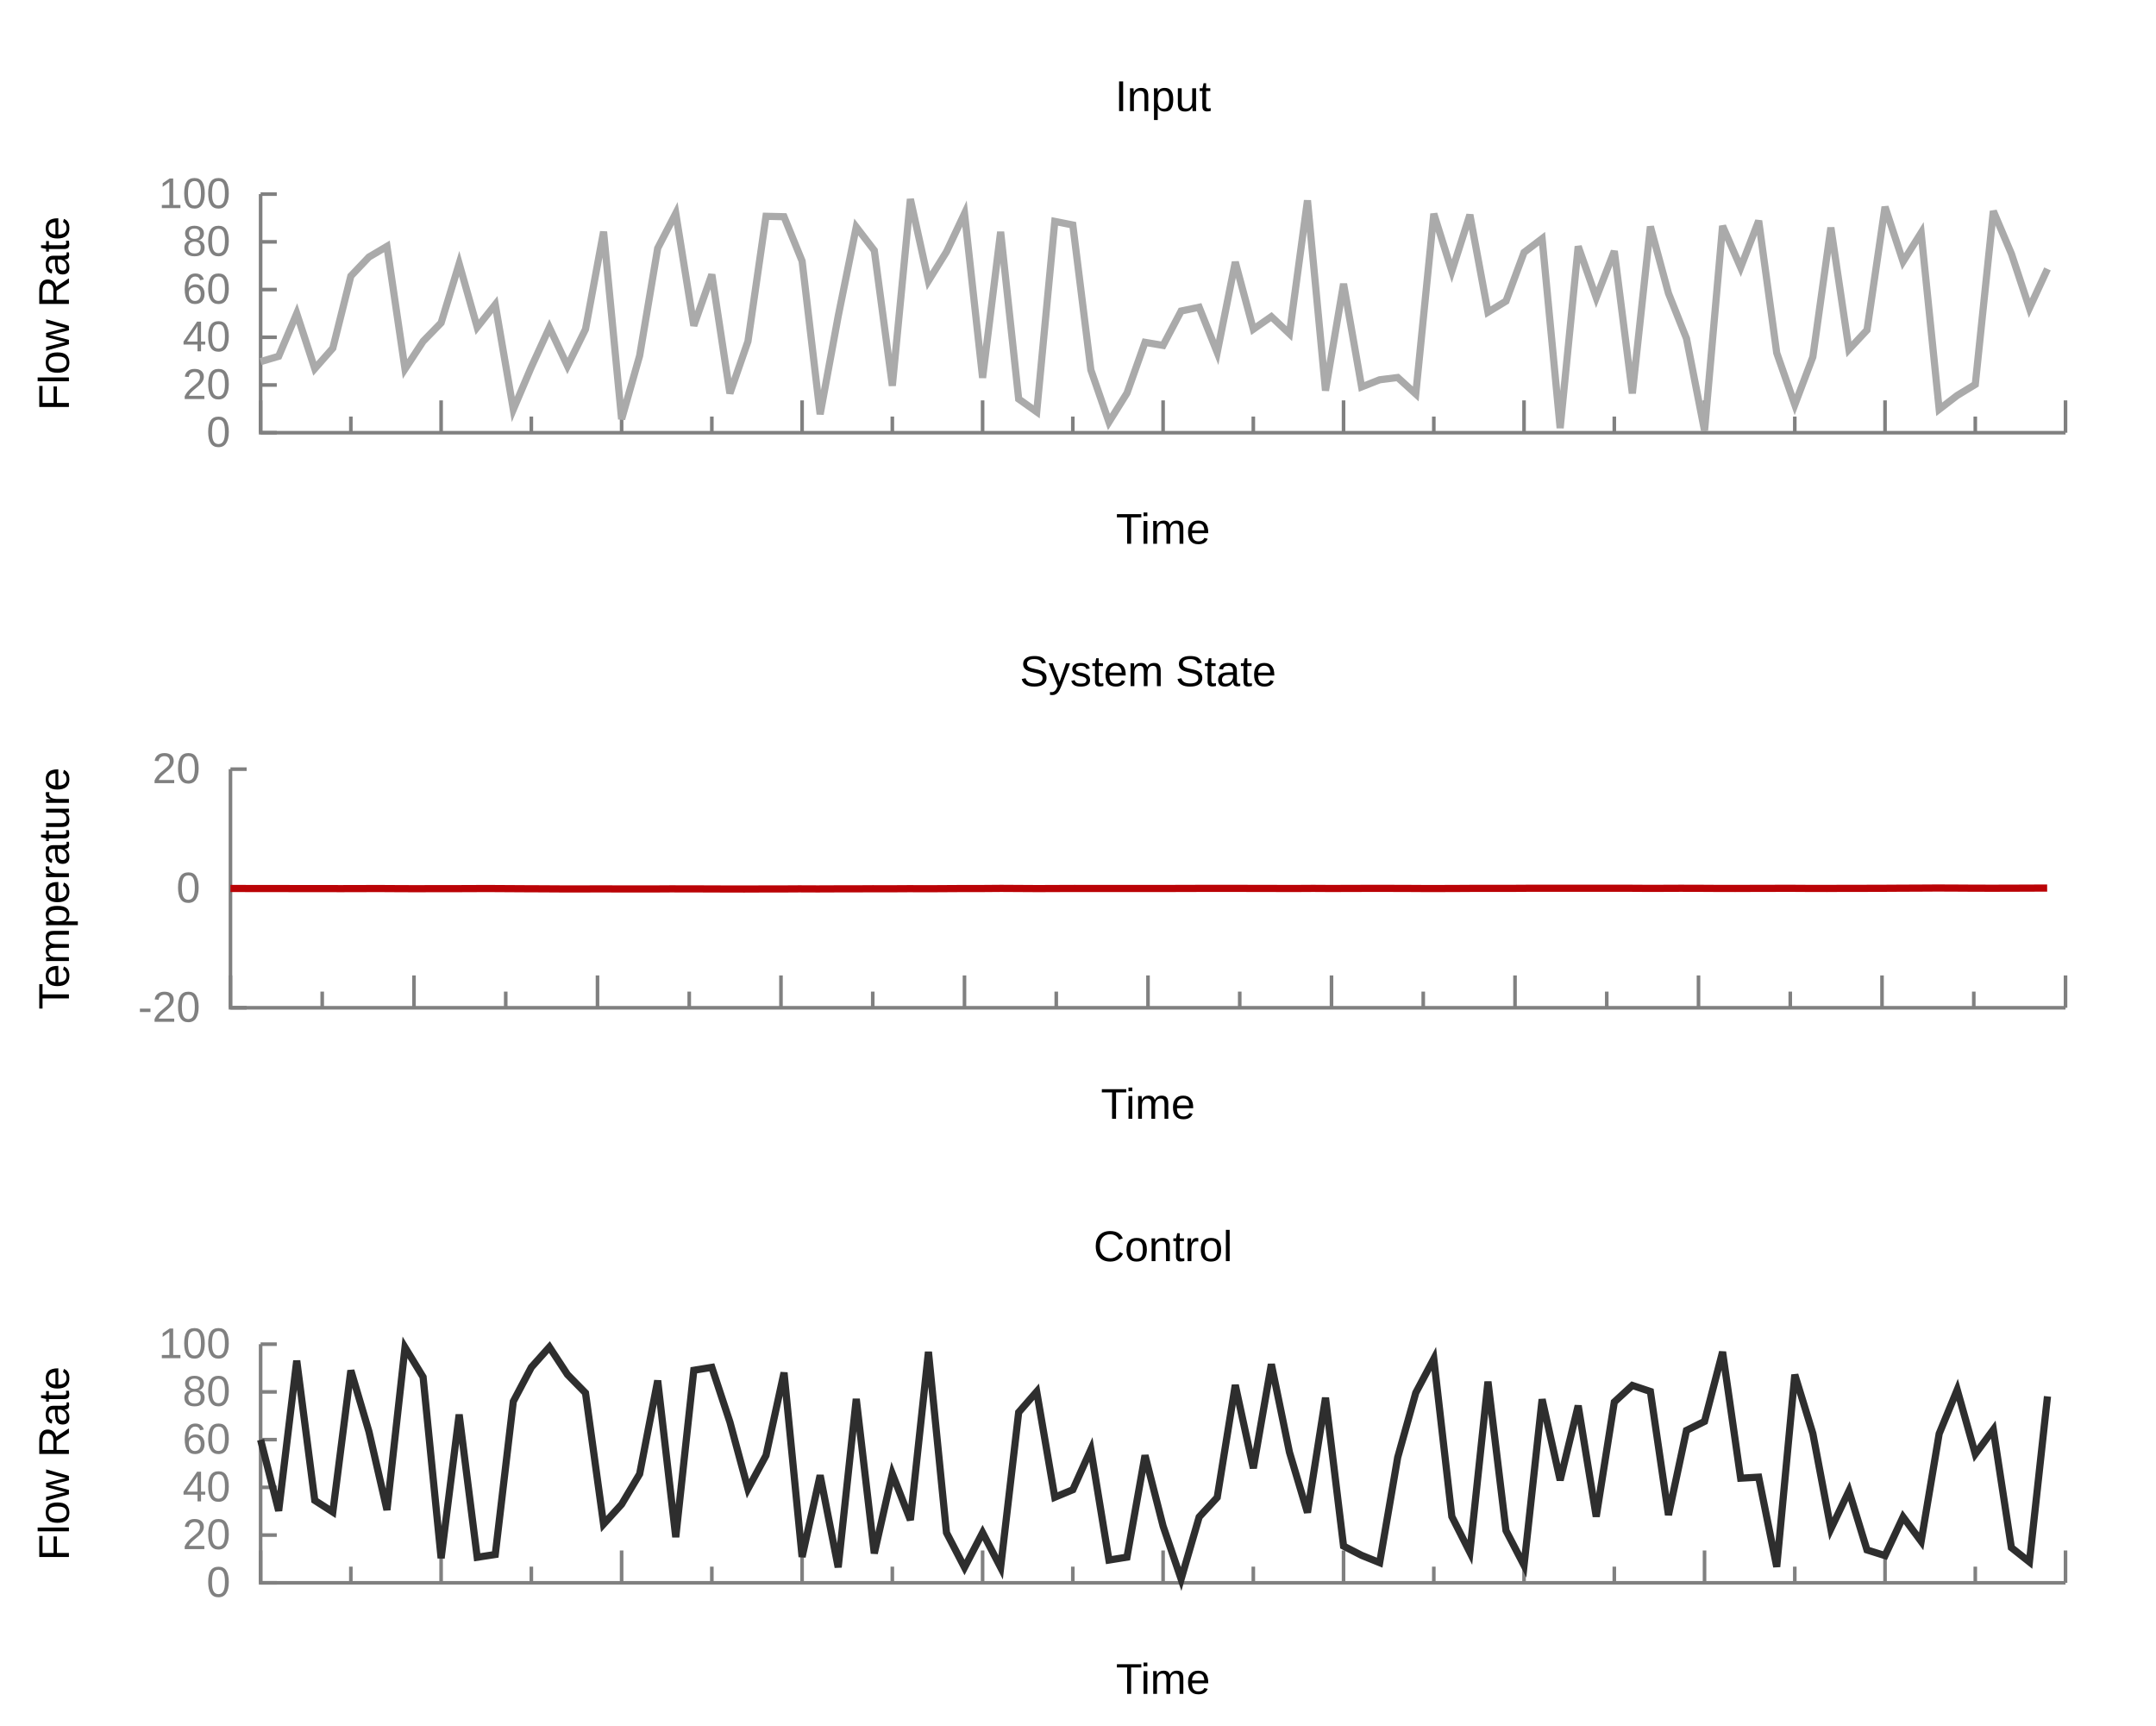
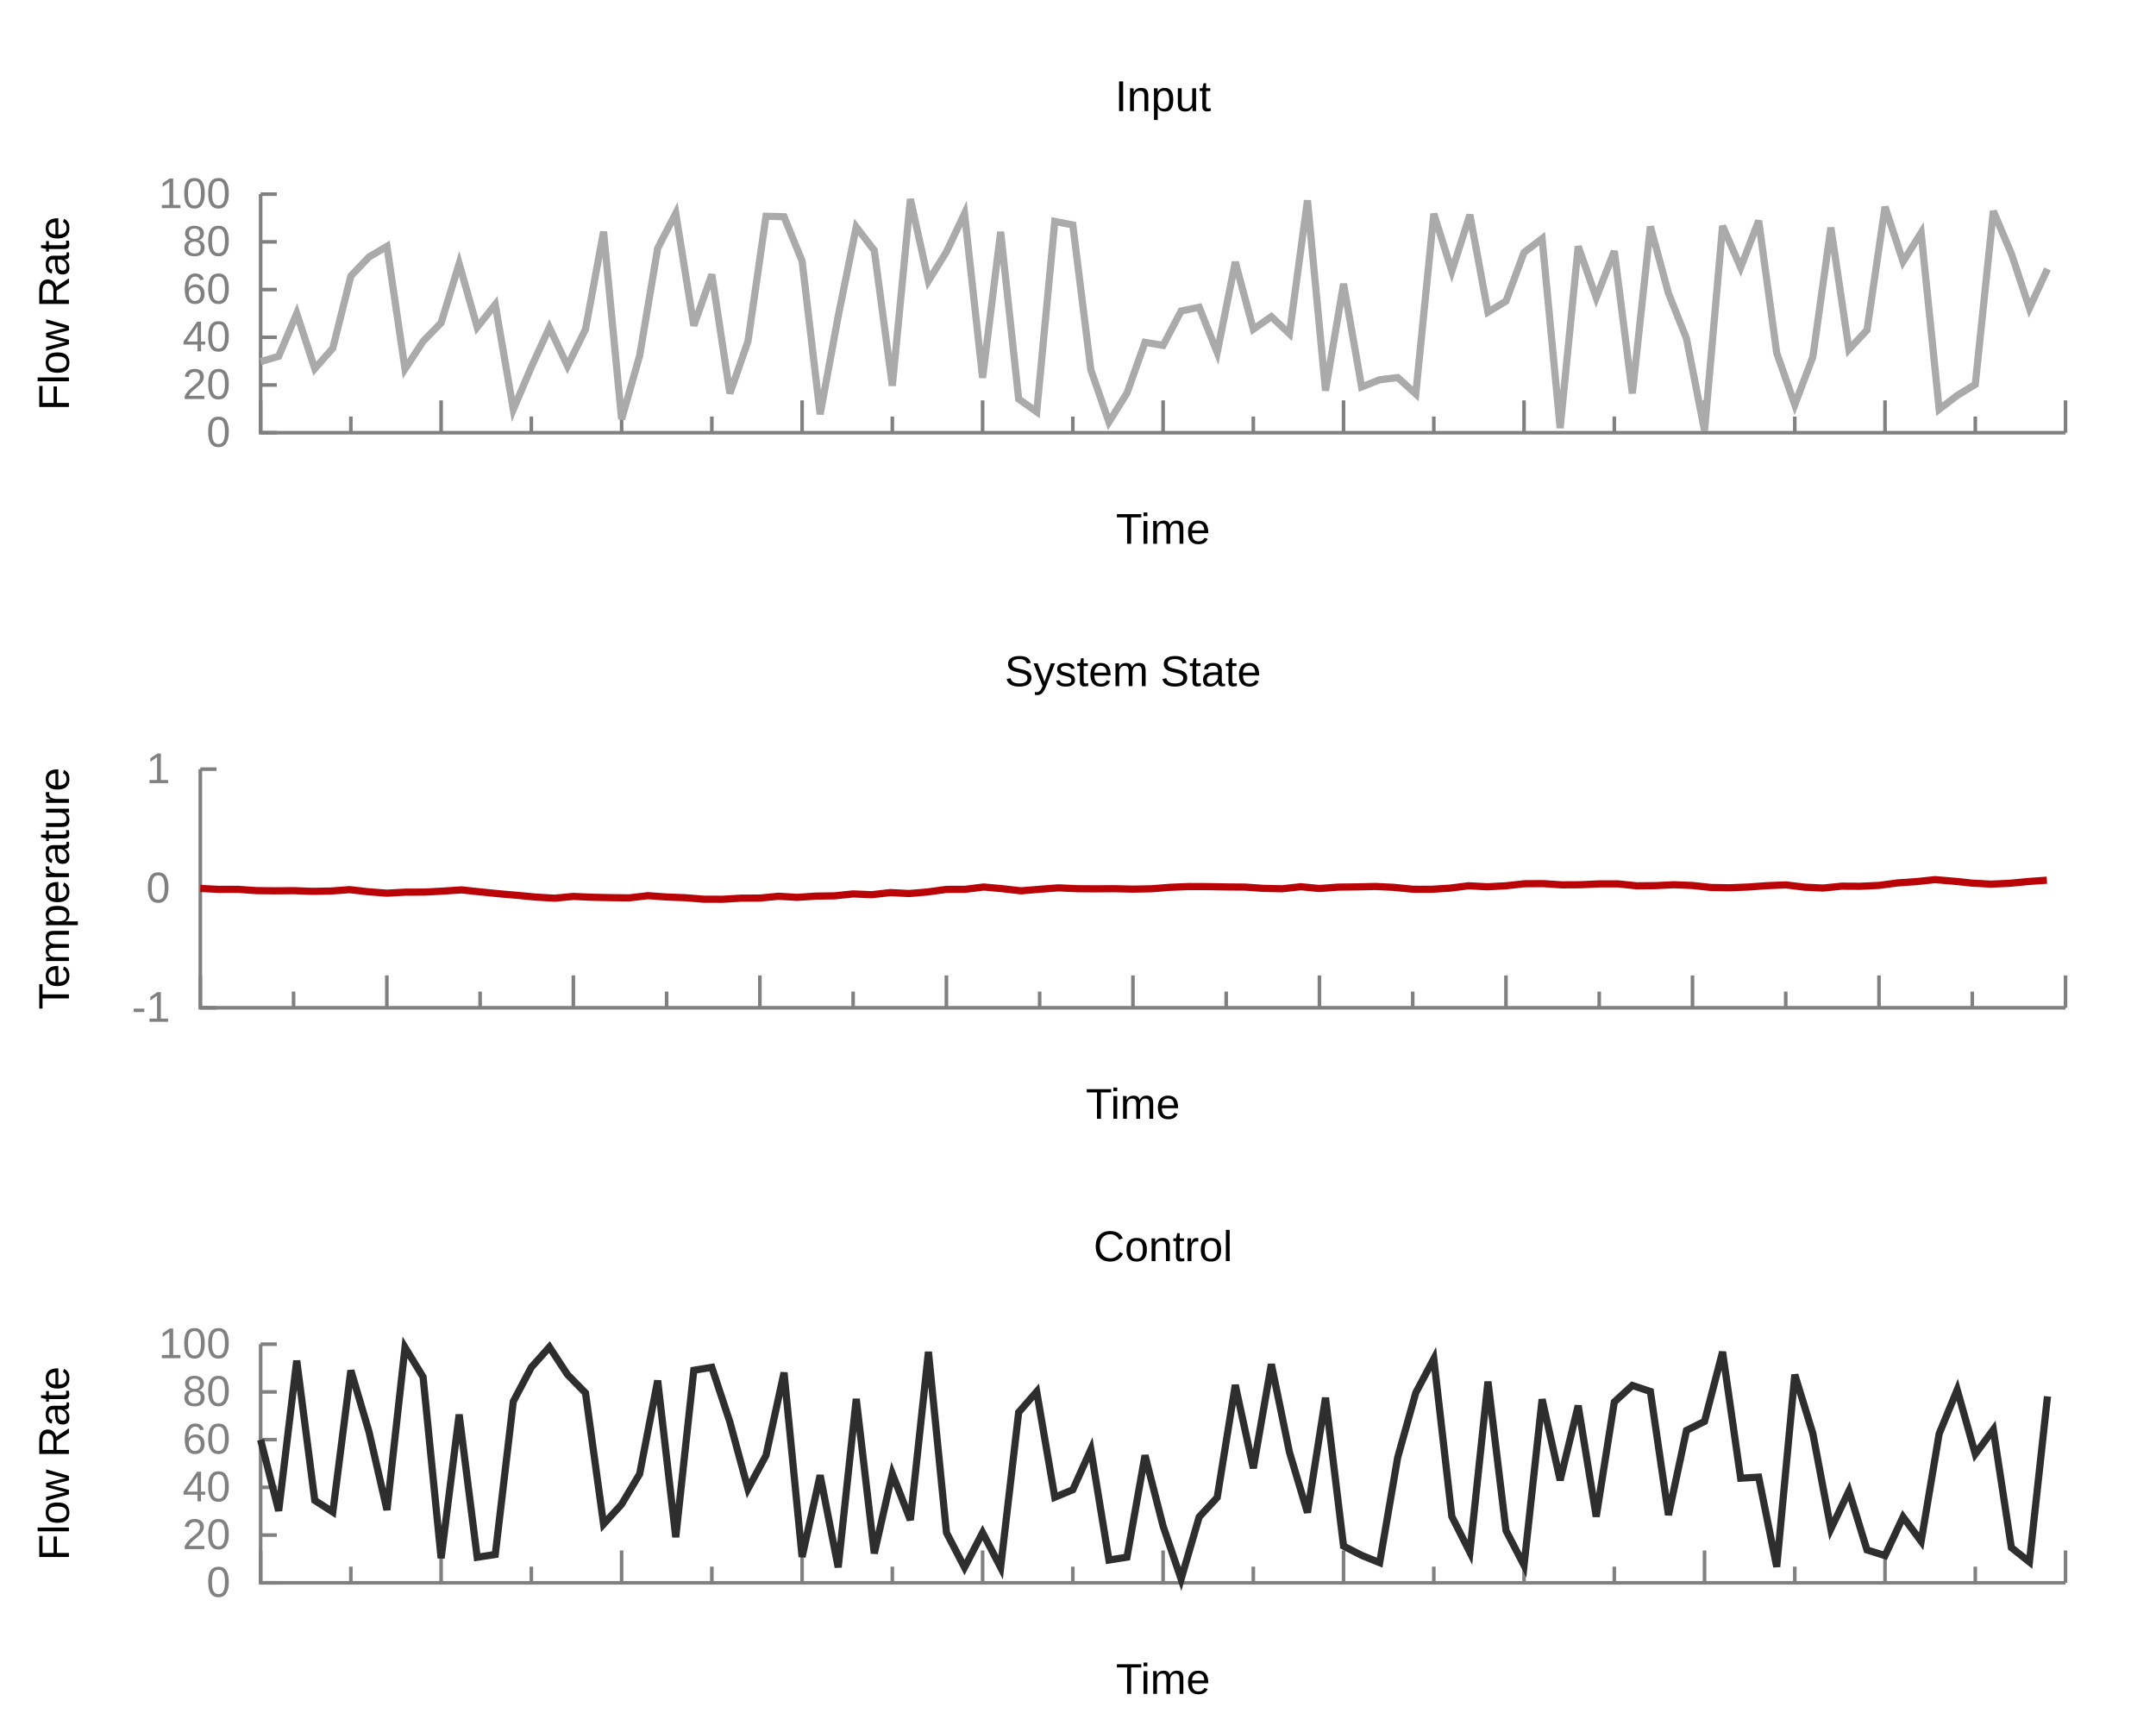
<svg xmlns="http://www.w3.org/2000/svg" xmlns:xlink="http://www.w3.org/1999/xlink" width="600" height="480" viewBox="0 0 600 480">
  <g id="gnuplot_canvas">
    <rect x="0" y="0" width="600" height="480" fill="none" />
    <defs>
      <circle id="gpDot" r="0.5" stroke-width="0.5" stroke="currentColor" />
      <path id="gpPt0" stroke-width="0.222" stroke="currentColor" d="M-1,0 h2 M0,-1 v2" />
      <path id="gpPt1" stroke-width="0.222" stroke="currentColor" d="M-1,-1 L1,1 M1,-1 L-1,1" />
      <path id="gpPt2" stroke-width="0.222" stroke="currentColor" d="M-1,0 L1,0 M0,-1 L0,1 M-1,-1 L1,1 M-1,1 L1,-1" />
      <rect id="gpPt3" stroke-width="0.222" stroke="currentColor" x="-1" y="-1" width="2" height="2" />
      <rect id="gpPt4" stroke-width="0.222" stroke="currentColor" fill="currentColor" x="-1" y="-1" width="2" height="2" />
      <circle id="gpPt5" stroke-width="0.222" stroke="currentColor" cx="0" cy="0" r="1" />
      <use xlink:href="#gpPt5" id="gpPt6" fill="currentColor" stroke="none" />
      <path id="gpPt7" stroke-width="0.222" stroke="currentColor" d="M0,-1.33 L-1.33,0.67 L1.33,0.67 z" />
      <use xlink:href="#gpPt7" id="gpPt8" fill="currentColor" stroke="none" />
      <use xlink:href="#gpPt7" id="gpPt9" stroke="currentColor" transform="rotate(180)" />
      <use xlink:href="#gpPt9" id="gpPt10" fill="currentColor" stroke="none" />
      <use xlink:href="#gpPt3" id="gpPt11" stroke="currentColor" transform="rotate(45)" />
      <use xlink:href="#gpPt11" id="gpPt12" fill="currentColor" stroke="none" />
      <path id="gpPt13" stroke-width="0.222" stroke="currentColor" d="M0,1.330 L1.265,0.411 L0.782,-1.067 L-0.782,-1.076 L-1.265,0.411 z" />
      <use xlink:href="#gpPt13" id="gpPt14" fill="currentColor" stroke="none" />
      <filter id="textbox" filterUnits="objectBoundingBox" x="0" y="0" height="1" width="1">
        <feFlood flood-color="white" flood-opacity="1" result="bgnd" />
        <feComposite in="SourceGraphic" in2="bgnd" operator="atop" />
      </filter>
      <filter id="greybox" filterUnits="objectBoundingBox" x="0" y="0" height="1" width="1">
        <feFlood flood-color="lightgrey" flood-opacity="1" result="grey" />
        <feComposite in="SourceGraphic" in2="grey" operator="atop" />
      </filter>
    </defs>
    <g fill="none" color="white" stroke="currentColor" stroke-width="1.00" stroke-linecap="butt" stroke-linejoin="miter">
</g>
    <g fill="none" color="black" stroke="currentColor" stroke-width="1.00" stroke-linecap="butt" stroke-linejoin="miter">
      <path stroke="rgb(128, 128, 128)" d="M72.53,120.40 L77.03,120.40  " />
      <g transform="translate(64.14,124.30)" stroke="none" fill="rgb(128,128,128)" font-family="Arial" font-size="12.00" text-anchor="end">
        <text>
          <tspan font-family="Arial"> 0</tspan>
        </text>
      </g>
    </g>
    <g fill="none" color="black" stroke="currentColor" stroke-width="1.00" stroke-linecap="butt" stroke-linejoin="miter">
      <path stroke="rgb(128, 128, 128)" d="M72.53,107.12 L77.03,107.12  " />
      <g transform="translate(64.14,111.02)" stroke="none" fill="rgb(128,128,128)" font-family="Arial" font-size="12.00" text-anchor="end">
        <text>
          <tspan font-family="Arial"> 20</tspan>
        </text>
      </g>
    </g>
    <g fill="none" color="black" stroke="currentColor" stroke-width="1.00" stroke-linecap="butt" stroke-linejoin="miter">
      <path stroke="rgb(128, 128, 128)" d="M72.53,93.84 L77.03,93.84  " />
      <g transform="translate(64.14,97.74)" stroke="none" fill="rgb(128,128,128)" font-family="Arial" font-size="12.00" text-anchor="end">
        <text>
          <tspan font-family="Arial"> 40</tspan>
        </text>
      </g>
    </g>
    <g fill="none" color="black" stroke="currentColor" stroke-width="1.00" stroke-linecap="butt" stroke-linejoin="miter">
      <path stroke="rgb(128, 128, 128)" d="M72.53,80.57 L77.03,80.57  " />
      <g transform="translate(64.14,84.47)" stroke="none" fill="rgb(128,128,128)" font-family="Arial" font-size="12.00" text-anchor="end">
        <text>
          <tspan font-family="Arial"> 60</tspan>
        </text>
      </g>
    </g>
    <g fill="none" color="black" stroke="currentColor" stroke-width="1.00" stroke-linecap="butt" stroke-linejoin="miter">
      <path stroke="rgb(128, 128, 128)" d="M72.53,67.29 L77.03,67.29  " />
      <g transform="translate(64.14,71.19)" stroke="none" fill="rgb(128,128,128)" font-family="Arial" font-size="12.00" text-anchor="end">
        <text>
          <tspan font-family="Arial"> 80</tspan>
        </text>
      </g>
    </g>
    <g fill="none" color="black" stroke="currentColor" stroke-width="1.00" stroke-linecap="butt" stroke-linejoin="miter">
      <path stroke="rgb(128, 128, 128)" d="M72.53,54.01 L77.03,54.01  " />
      <g transform="translate(64.14,57.91)" stroke="none" fill="rgb(128,128,128)" font-family="Arial" font-size="12.00" text-anchor="end">
        <text>
          <tspan font-family="Arial"> 100</tspan>
        </text>
      </g>
    </g>
    <g fill="none" color="black" stroke="currentColor" stroke-width="1.00" stroke-linecap="butt" stroke-linejoin="miter">
      <path stroke="rgb(128, 128, 128)" d="M72.53,120.40 L72.53,111.40  " />
      <g transform="translate(72.53,142.30)" stroke="none" fill="rgb(128,128,128)" font-family="Arial" font-size="12.00" text-anchor="middle">
        <text />
      </g>
    </g>
    <g fill="none" color="black" stroke="currentColor" stroke-width="1.00" stroke-linecap="butt" stroke-linejoin="miter">
      <path stroke="rgb(128, 128, 128)" d="M97.64,120.40 L97.64,115.90 M122.76,120.40 L122.76,111.40  " />
      <g transform="translate(122.76,142.30)" stroke="none" fill="rgb(128,128,128)" font-family="Arial" font-size="12.00" text-anchor="middle">
        <text />
      </g>
    </g>
    <g fill="none" color="black" stroke="currentColor" stroke-width="1.00" stroke-linecap="butt" stroke-linejoin="miter">
      <path stroke="rgb(128, 128, 128)" d="M147.87,120.40 L147.87,115.90 M172.99,120.40 L172.99,111.40  " />
      <g transform="translate(172.99,142.30)" stroke="none" fill="rgb(128,128,128)" font-family="Arial" font-size="12.00" text-anchor="middle">
        <text />
      </g>
    </g>
    <g fill="none" color="black" stroke="currentColor" stroke-width="1.00" stroke-linecap="butt" stroke-linejoin="miter">
      <path stroke="rgb(128, 128, 128)" d="M198.10,120.40 L198.10,115.90 M223.22,120.40 L223.22,111.40  " />
      <g transform="translate(223.22,142.30)" stroke="none" fill="rgb(128,128,128)" font-family="Arial" font-size="12.00" text-anchor="middle">
        <text />
      </g>
    </g>
    <g fill="none" color="black" stroke="currentColor" stroke-width="1.00" stroke-linecap="butt" stroke-linejoin="miter">
      <path stroke="rgb(128, 128, 128)" d="M248.33,120.40 L248.33,115.90 M273.45,120.40 L273.45,111.40  " />
      <g transform="translate(273.45,142.30)" stroke="none" fill="rgb(128,128,128)" font-family="Arial" font-size="12.00" text-anchor="middle">
        <text />
      </g>
    </g>
    <g fill="none" color="black" stroke="currentColor" stroke-width="1.00" stroke-linecap="butt" stroke-linejoin="miter">
      <path stroke="rgb(128, 128, 128)" d="M298.56,120.40 L298.56,115.90 M323.68,120.40 L323.68,111.40  " />
      <g transform="translate(323.68,142.30)" stroke="none" fill="rgb(128,128,128)" font-family="Arial" font-size="12.00" text-anchor="middle">
        <text />
      </g>
    </g>
    <g fill="none" color="black" stroke="currentColor" stroke-width="1.00" stroke-linecap="butt" stroke-linejoin="miter">
      <path stroke="rgb(128, 128, 128)" d="M348.79,120.40 L348.79,115.90 M373.90,120.40 L373.90,111.40  " />
      <g transform="translate(373.90,142.30)" stroke="none" fill="rgb(128,128,128)" font-family="Arial" font-size="12.00" text-anchor="middle">
        <text />
      </g>
    </g>
    <g fill="none" color="black" stroke="currentColor" stroke-width="1.00" stroke-linecap="butt" stroke-linejoin="miter">
      <path stroke="rgb(128, 128, 128)" d="M399.02,120.40 L399.02,115.90 M424.13,120.40 L424.13,111.40  " />
      <g transform="translate(424.13,142.30)" stroke="none" fill="rgb(128,128,128)" font-family="Arial" font-size="12.00" text-anchor="middle">
        <text />
      </g>
    </g>
    <g fill="none" color="black" stroke="currentColor" stroke-width="1.00" stroke-linecap="butt" stroke-linejoin="miter">
      <path stroke="rgb(128, 128, 128)" d="M449.25,120.40 L449.25,115.90 M474.36,120.40 L474.36,111.40  " />
      <g transform="translate(474.36,142.30)" stroke="none" fill="rgb(128,128,128)" font-family="Arial" font-size="12.00" text-anchor="middle">
        <text />
      </g>
    </g>
    <g fill="none" color="black" stroke="currentColor" stroke-width="1.00" stroke-linecap="butt" stroke-linejoin="miter">
      <path stroke="rgb(128, 128, 128)" d="M499.48,120.40 L499.48,115.90 M524.59,120.40 L524.59,111.40  " />
      <g transform="translate(524.59,142.30)" stroke="none" fill="rgb(128,128,128)" font-family="Arial" font-size="12.00" text-anchor="middle">
        <text />
      </g>
    </g>
    <g fill="none" color="black" stroke="currentColor" stroke-width="1.00" stroke-linecap="butt" stroke-linejoin="miter">
      <path stroke="rgb(128, 128, 128)" d="M549.71,120.40 L549.71,115.90 M574.82,120.40 L574.82,111.40  " />
      <g transform="translate(574.82,142.30)" stroke="none" fill="rgb(128,128,128)" font-family="Arial" font-size="12.00" text-anchor="middle">
        <text />
      </g>
    </g>
    <g fill="none" color="black" stroke="currentColor" stroke-width="1.00" stroke-linecap="butt" stroke-linejoin="miter">
</g>
    <g fill="none" color="black" stroke="currentColor" stroke-width="1.00" stroke-linecap="butt" stroke-linejoin="miter">
      <path stroke="rgb(128, 128, 128)" d="M72.53,54.01 L72.53,120.40 L574.82,120.40 M574.82,54.01 M72.53,54.01  " />
    </g>
    <g fill="none" color="black" stroke="currentColor" stroke-width="1.00" stroke-linecap="butt" stroke-linejoin="miter">
      <g transform="translate(19.18,87.21) rotate(270)" stroke="none" fill="black" font-family="Arial" font-size="12.00" text-anchor="middle">
        <text>
          <tspan font-family="Arial">Flow Rate</tspan>
        </text>
      </g>
    </g>
    <g fill="none" color="black" stroke="currentColor" stroke-width="1.00" stroke-linecap="butt" stroke-linejoin="miter">
      <g transform="translate(323.67,151.30)" stroke="none" fill="black" font-family="Arial" font-size="12.00" text-anchor="middle">
        <text>
          <tspan font-family="Arial">Time</tspan>
        </text>
      </g>
    </g>
    <g fill="none" color="black" stroke="currentColor" stroke-width="1.00" stroke-linecap="butt" stroke-linejoin="miter">
</g>
    <g id="gnuplot_plot_1a">
      <g fill="none" color="white" stroke="currentColor" stroke-width="2.00" stroke-linecap="butt" stroke-linejoin="miter">
</g>
      <g fill="none" color="black" stroke="currentColor" stroke-width="2.00" stroke-linecap="butt" stroke-linejoin="miter">
        <path stroke="rgb(170, 170, 170)" d="M72.53,100.62 L77.55,99.13 L82.58,87.23 L87.60,102.57 L92.62,96.87 L97.64,76.81 L102.67,71.52 L107.69,68.55   L112.71,102.66 L117.74,94.98 L122.76,89.83 L127.78,73.36 L132.80,91.05 L137.83,84.73 L142.85,113.93 L147.87,102.11   L152.90,91.14 L157.92,101.82 L162.94,91.61 L167.97,64.46 L172.99,116.63 L178.01,98.96 L183.03,69.08 L188.06,59.36   L193.08,90.62 L198.10,76.38 L203.13,109.46 L208.15,94.97 L213.17,60.18 L218.19,60.30 L223.22,72.64 L228.24,115.26   L233.26,88.00 L238.29,63.16 L243.31,69.69 L248.33,107.33 L253.35,55.39 L258.38,78.14 L263.40,70.06 L268.42,59.41   L273.45,105.12 L278.47,64.50 L283.49,111.02 L288.51,114.59 L293.54,61.60 L298.56,62.60 L303.58,102.93 L308.61,117.43   L313.63,109.38 L318.65,95.25 L323.68,96.10 L328.70,86.54 L333.72,85.49 L338.74,98.07 L343.77,72.90 L348.79,91.60   L353.81,88.11 L358.84,92.85 L363.86,55.76 L368.88,108.68 L373.90,78.97 L378.93,107.65 L383.95,105.67 L388.97,105.04   L394.00,109.61 L399.02,59.48 L404.04,75.44 L409.06,59.76 L414.09,86.85 L419.11,83.78 L424.13,70.23 L429.16,66.40   L434.18,119.11 L439.20,68.55 L444.22,82.82 L449.25,69.86 L454.27,109.46 L459.29,63.03 L464.32,81.60 L469.34,94.19   L474.36,119.84 L479.38,62.87 L484.41,74.43 L489.43,61.42 L494.45,98.19 L499.48,112.61 L504.50,99.31 L509.52,63.32   L514.55,97.22 L519.57,91.84 L524.59,57.55 L529.61,72.78 L534.64,64.77 L539.66,113.89 L544.68,110.03 L549.71,106.96   L554.73,58.73 L559.75,70.58 L564.77,85.74 L569.80,74.82  " />
      </g>
    </g>
    <g fill="none" color="black" stroke="currentColor" stroke-width="2.00" stroke-linecap="butt" stroke-linejoin="miter">
</g>
    <g fill="none" color="black" stroke="black" stroke-width="1.00" stroke-linecap="butt" stroke-linejoin="miter">
</g>
    <g fill="none" color="black" stroke="currentColor" stroke-width="1.00" stroke-linecap="butt" stroke-linejoin="miter">
      <g transform="translate(323.67,30.91)" stroke="none" fill="black" font-family="Arial" font-size="12.00" text-anchor="middle">
        <text>
          <tspan font-family="Arial">Input</tspan>
        </text>
      </g>
    </g>
    <g fill="none" color="black" stroke="currentColor" stroke-width="1.00" stroke-linecap="butt" stroke-linejoin="miter">
</g>
    <g fill="none" color="black" stroke="currentColor" stroke-width="1.00" stroke-linecap="butt" stroke-linejoin="miter">
-       <path stroke="rgb(128, 128, 128)" d="M64.14,280.40 L68.64,280.40  " />
-       <g transform="translate(55.75,284.30)" stroke="none" fill="rgb(128,128,128)" font-family="Arial" font-size="12.00" text-anchor="end">
-         <text>
-           <tspan font-family="Arial">-20</tspan>
-         </text>
-       </g>
-     </g>
-     <g fill="none" color="black" stroke="currentColor" stroke-width="1.00" stroke-linecap="butt" stroke-linejoin="miter">
-       <path stroke="rgb(128, 128, 128)" d="M64.14,247.20 L68.64,247.20  " />
-       <g transform="translate(55.75,251.10)" stroke="none" fill="rgb(128,128,128)" font-family="Arial" font-size="12.00" text-anchor="end">
+       <path stroke="rgb(128, 128, 128)" d="M55.75,280.40 L60.25,280.40  " />
+       <g transform="translate(47.36,284.30)" stroke="none" fill="rgb(128,128,128)" font-family="Arial" font-size="12.00" text-anchor="end">
+         <text>
+           <tspan font-family="Arial">-1</tspan>
+         </text>
+       </g>
+     </g>
+     <g fill="none" color="black" stroke="currentColor" stroke-width="1.00" stroke-linecap="butt" stroke-linejoin="miter">
+       <path stroke="rgb(128, 128, 128)" d="M55.75,247.20 L60.25,247.20  " />
+       <g transform="translate(47.36,251.10)" stroke="none" fill="rgb(128,128,128)" font-family="Arial" font-size="12.00" text-anchor="end">
        <text>
          <tspan font-family="Arial"> 0</tspan>
        </text>
      </g>
    </g>
    <g fill="none" color="black" stroke="currentColor" stroke-width="1.00" stroke-linecap="butt" stroke-linejoin="miter">
-       <path stroke="rgb(128, 128, 128)" d="M64.14,214.01 L68.64,214.01  " />
-       <g transform="translate(55.75,217.91)" stroke="none" fill="rgb(128,128,128)" font-family="Arial" font-size="12.00" text-anchor="end">
-         <text>
-           <tspan font-family="Arial"> 20</tspan>
-         </text>
-       </g>
-     </g>
-     <g fill="none" color="black" stroke="currentColor" stroke-width="1.00" stroke-linecap="butt" stroke-linejoin="miter">
-       <path stroke="rgb(128, 128, 128)" d="M64.14,280.40 L64.14,271.40  " />
-       <g transform="translate(64.14,302.30)" stroke="none" fill="rgb(128,128,128)" font-family="Arial" font-size="12.00" text-anchor="middle">
-         <text />
-       </g>
-     </g>
-     <g fill="none" color="black" stroke="currentColor" stroke-width="1.00" stroke-linecap="butt" stroke-linejoin="miter">
-       <path stroke="rgb(128, 128, 128)" d="M89.67,280.40 L89.67,275.90 M115.21,280.40 L115.21,271.40  " />
-       <g transform="translate(115.21,302.30)" stroke="none" fill="rgb(128,128,128)" font-family="Arial" font-size="12.00" text-anchor="middle">
-         <text />
-       </g>
-     </g>
-     <g fill="none" color="black" stroke="currentColor" stroke-width="1.00" stroke-linecap="butt" stroke-linejoin="miter">
-       <path stroke="rgb(128, 128, 128)" d="M140.74,280.40 L140.74,275.90 M166.28,280.40 L166.28,271.40  " />
-       <g transform="translate(166.28,302.30)" stroke="none" fill="rgb(128,128,128)" font-family="Arial" font-size="12.00" text-anchor="middle">
-         <text />
-       </g>
-     </g>
-     <g fill="none" color="black" stroke="currentColor" stroke-width="1.00" stroke-linecap="butt" stroke-linejoin="miter">
-       <path stroke="rgb(128, 128, 128)" d="M191.81,280.40 L191.81,275.90 M217.34,280.40 L217.34,271.40  " />
-       <g transform="translate(217.34,302.30)" stroke="none" fill="rgb(128,128,128)" font-family="Arial" font-size="12.00" text-anchor="middle">
-         <text />
-       </g>
-     </g>
-     <g fill="none" color="black" stroke="currentColor" stroke-width="1.00" stroke-linecap="butt" stroke-linejoin="miter">
-       <path stroke="rgb(128, 128, 128)" d="M242.88,280.40 L242.88,275.90 M268.41,280.40 L268.41,271.40  " />
-       <g transform="translate(268.41,302.30)" stroke="none" fill="rgb(128,128,128)" font-family="Arial" font-size="12.00" text-anchor="middle">
-         <text />
-       </g>
-     </g>
-     <g fill="none" color="black" stroke="currentColor" stroke-width="1.00" stroke-linecap="butt" stroke-linejoin="miter">
-       <path stroke="rgb(128, 128, 128)" d="M293.95,280.40 L293.95,275.90 M319.48,280.40 L319.48,271.40  " />
-       <g transform="translate(319.48,302.30)" stroke="none" fill="rgb(128,128,128)" font-family="Arial" font-size="12.00" text-anchor="middle">
-         <text />
-       </g>
-     </g>
-     <g fill="none" color="black" stroke="currentColor" stroke-width="1.00" stroke-linecap="butt" stroke-linejoin="miter">
-       <path stroke="rgb(128, 128, 128)" d="M345.01,280.40 L345.01,275.90 M370.55,280.40 L370.55,271.40  " />
-       <g transform="translate(370.55,302.30)" stroke="none" fill="rgb(128,128,128)" font-family="Arial" font-size="12.00" text-anchor="middle">
-         <text />
-       </g>
-     </g>
-     <g fill="none" color="black" stroke="currentColor" stroke-width="1.00" stroke-linecap="butt" stroke-linejoin="miter">
-       <path stroke="rgb(128, 128, 128)" d="M396.08,280.40 L396.08,275.90 M421.62,280.40 L421.62,271.40  " />
-       <g transform="translate(421.62,302.30)" stroke="none" fill="rgb(128,128,128)" font-family="Arial" font-size="12.00" text-anchor="middle">
-         <text />
-       </g>
-     </g>
-     <g fill="none" color="black" stroke="currentColor" stroke-width="1.00" stroke-linecap="butt" stroke-linejoin="miter">
-       <path stroke="rgb(128, 128, 128)" d="M447.15,280.40 L447.15,275.90 M472.68,280.40 L472.68,271.40  " />
-       <g transform="translate(472.68,302.30)" stroke="none" fill="rgb(128,128,128)" font-family="Arial" font-size="12.00" text-anchor="middle">
-         <text />
-       </g>
-     </g>
-     <g fill="none" color="black" stroke="currentColor" stroke-width="1.00" stroke-linecap="butt" stroke-linejoin="miter">
-       <path stroke="rgb(128, 128, 128)" d="M498.22,280.40 L498.22,275.90 M523.75,280.40 L523.75,271.40  " />
-       <g transform="translate(523.75,302.30)" stroke="none" fill="rgb(128,128,128)" font-family="Arial" font-size="12.00" text-anchor="middle">
-         <text />
-       </g>
-     </g>
-     <g fill="none" color="black" stroke="currentColor" stroke-width="1.00" stroke-linecap="butt" stroke-linejoin="miter">
-       <path stroke="rgb(128, 128, 128)" d="M549.29,280.40 L549.29,275.90 M574.82,280.40 L574.82,271.40  " />
+       <path stroke="rgb(128, 128, 128)" d="M55.75,214.01 L60.25,214.01  " />
+       <g transform="translate(47.36,217.91)" stroke="none" fill="rgb(128,128,128)" font-family="Arial" font-size="12.00" text-anchor="end">
+         <text>
+           <tspan font-family="Arial"> 1</tspan>
+         </text>
+       </g>
+     </g>
+     <g fill="none" color="black" stroke="currentColor" stroke-width="1.00" stroke-linecap="butt" stroke-linejoin="miter">
+       <path stroke="rgb(128, 128, 128)" d="M55.75,280.40 L55.75,271.40  " />
+       <g transform="translate(55.75,302.30)" stroke="none" fill="rgb(128,128,128)" font-family="Arial" font-size="12.00" text-anchor="middle">
+         <text />
+       </g>
+     </g>
+     <g fill="none" color="black" stroke="currentColor" stroke-width="1.00" stroke-linecap="butt" stroke-linejoin="miter">
+       <path stroke="rgb(128, 128, 128)" d="M81.70,280.40 L81.70,275.90 M107.66,280.40 L107.66,271.40  " />
+       <g transform="translate(107.66,302.30)" stroke="none" fill="rgb(128,128,128)" font-family="Arial" font-size="12.00" text-anchor="middle">
+         <text />
+       </g>
+     </g>
+     <g fill="none" color="black" stroke="currentColor" stroke-width="1.00" stroke-linecap="butt" stroke-linejoin="miter">
+       <path stroke="rgb(128, 128, 128)" d="M133.61,280.40 L133.61,275.90 M159.56,280.40 L159.56,271.40  " />
+       <g transform="translate(159.56,302.30)" stroke="none" fill="rgb(128,128,128)" font-family="Arial" font-size="12.00" text-anchor="middle">
+         <text />
+       </g>
+     </g>
+     <g fill="none" color="black" stroke="currentColor" stroke-width="1.00" stroke-linecap="butt" stroke-linejoin="miter">
+       <path stroke="rgb(128, 128, 128)" d="M185.52,280.40 L185.52,275.90 M211.47,280.40 L211.47,271.40  " />
+       <g transform="translate(211.47,302.30)" stroke="none" fill="rgb(128,128,128)" font-family="Arial" font-size="12.00" text-anchor="middle">
+         <text />
+       </g>
+     </g>
+     <g fill="none" color="black" stroke="currentColor" stroke-width="1.00" stroke-linecap="butt" stroke-linejoin="miter">
+       <path stroke="rgb(128, 128, 128)" d="M237.42,280.40 L237.42,275.90 M263.38,280.40 L263.38,271.40  " />
+       <g transform="translate(263.38,302.30)" stroke="none" fill="rgb(128,128,128)" font-family="Arial" font-size="12.00" text-anchor="middle">
+         <text />
+       </g>
+     </g>
+     <g fill="none" color="black" stroke="currentColor" stroke-width="1.00" stroke-linecap="butt" stroke-linejoin="miter">
+       <path stroke="rgb(128, 128, 128)" d="M289.33,280.40 L289.33,275.90 M315.29,280.40 L315.29,271.40  " />
+       <g transform="translate(315.29,302.30)" stroke="none" fill="rgb(128,128,128)" font-family="Arial" font-size="12.00" text-anchor="middle">
+         <text />
+       </g>
+     </g>
+     <g fill="none" color="black" stroke="currentColor" stroke-width="1.00" stroke-linecap="butt" stroke-linejoin="miter">
+       <path stroke="rgb(128, 128, 128)" d="M341.24,280.40 L341.24,275.90 M367.19,280.40 L367.19,271.40  " />
+       <g transform="translate(367.19,302.30)" stroke="none" fill="rgb(128,128,128)" font-family="Arial" font-size="12.00" text-anchor="middle">
+         <text />
+       </g>
+     </g>
+     <g fill="none" color="black" stroke="currentColor" stroke-width="1.00" stroke-linecap="butt" stroke-linejoin="miter">
+       <path stroke="rgb(128, 128, 128)" d="M393.15,280.40 L393.15,275.90 M419.10,280.40 L419.10,271.40  " />
+       <g transform="translate(419.10,302.30)" stroke="none" fill="rgb(128,128,128)" font-family="Arial" font-size="12.00" text-anchor="middle">
+         <text />
+       </g>
+     </g>
+     <g fill="none" color="black" stroke="currentColor" stroke-width="1.00" stroke-linecap="butt" stroke-linejoin="miter">
+       <path stroke="rgb(128, 128, 128)" d="M445.05,280.40 L445.05,275.90 M471.01,280.40 L471.01,271.40  " />
+       <g transform="translate(471.01,302.30)" stroke="none" fill="rgb(128,128,128)" font-family="Arial" font-size="12.00" text-anchor="middle">
+         <text />
+       </g>
+     </g>
+     <g fill="none" color="black" stroke="currentColor" stroke-width="1.00" stroke-linecap="butt" stroke-linejoin="miter">
+       <path stroke="rgb(128, 128, 128)" d="M496.96,280.40 L496.96,275.90 M522.91,280.40 L522.91,271.40  " />
+       <g transform="translate(522.91,302.30)" stroke="none" fill="rgb(128,128,128)" font-family="Arial" font-size="12.00" text-anchor="middle">
+         <text />
+       </g>
+     </g>
+     <g fill="none" color="black" stroke="currentColor" stroke-width="1.00" stroke-linecap="butt" stroke-linejoin="miter">
+       <path stroke="rgb(128, 128, 128)" d="M548.87,280.40 L548.87,275.90 M574.82,280.40 L574.82,271.40  " />
      <g transform="translate(574.82,302.30)" stroke="none" fill="rgb(128,128,128)" font-family="Arial" font-size="12.00" text-anchor="middle">
        <text />
      </g>
    </g>
    <g fill="none" color="black" stroke="currentColor" stroke-width="1.00" stroke-linecap="butt" stroke-linejoin="miter">
</g>
    <g fill="none" color="black" stroke="currentColor" stroke-width="1.00" stroke-linecap="butt" stroke-linejoin="miter">
-       <path stroke="rgb(128, 128, 128)" d="M64.14,214.01 L64.14,280.40 L574.82,280.40 M574.82,214.01 M64.14,214.01  " />
+       <path stroke="rgb(128, 128, 128)" d="M55.75,214.01 L55.75,280.40 L574.82,280.40 M574.82,214.01 M55.75,214.01  " />
    </g>
    <g fill="none" color="black" stroke="currentColor" stroke-width="1.00" stroke-linecap="butt" stroke-linejoin="miter">
      <g transform="translate(19.18,247.21) rotate(270)" stroke="none" fill="black" font-family="Arial" font-size="12.00" text-anchor="middle">
        <text>
          <tspan font-family="Arial">Temperature</tspan>
        </text>
      </g>
    </g>
    <g fill="none" color="black" stroke="currentColor" stroke-width="1.00" stroke-linecap="butt" stroke-linejoin="miter">
-       <g transform="translate(319.48,311.30)" stroke="none" fill="black" font-family="Arial" font-size="12.00" text-anchor="middle">
+       <g transform="translate(315.28,311.30)" stroke="none" fill="black" font-family="Arial" font-size="12.00" text-anchor="middle">
        <text>
          <tspan font-family="Arial">Time</tspan>
        </text>
      </g>
    </g>
    <g fill="none" color="black" stroke="currentColor" stroke-width="1.00" stroke-linecap="butt" stroke-linejoin="miter">
</g>
    <g id="gnuplot_plot_1b">
      <g fill="none" color="white" stroke="currentColor" stroke-width="2.00" stroke-linecap="butt" stroke-linejoin="miter">
</g>
      <g fill="none" color="black" stroke="currentColor" stroke-width="2.00" stroke-linecap="butt" stroke-linejoin="miter">
-         <path stroke="rgb(186,   3,   6)" d="M64.14,247.20 L69.25,247.22 L74.35,247.22 L79.46,247.23 L84.57,247.24 L89.67,247.24 L94.78,247.25 L99.89,247.24   L104.99,247.22 L110.10,247.25 L115.21,247.27 L120.31,247.26 L125.42,247.26 L130.53,247.24 L135.64,247.22 L140.74,247.25   L145.85,247.28 L150.96,247.30 L156.06,247.33 L161.17,247.34 L166.28,247.32 L171.38,247.33 L176.49,247.33 L181.60,247.34   L186.70,247.31 L191.81,247.32 L196.92,247.33 L202.02,247.35 L207.13,247.36 L212.24,247.34 L217.34,247.34 L222.45,247.31   L227.56,247.33 L232.66,247.31 L237.77,247.31 L242.88,247.28 L247.98,247.29 L253.09,247.26 L258.20,247.28 L263.31,247.25   L268.41,247.22 L273.52,247.22 L278.63,247.18 L283.73,247.21 L288.84,247.24 L293.95,247.22 L299.05,247.20 L304.16,247.21   L309.27,247.21 L314.37,247.21 L319.48,247.21 L324.59,247.21 L329.69,247.19 L334.80,247.18 L339.91,247.18 L345.01,247.18   L350.12,247.19 L355.23,247.20 L360.33,247.21 L365.44,247.18 L370.55,247.21 L375.65,247.19 L380.76,247.18 L385.87,247.18   L390.98,247.19 L396.08,247.22 L401.19,247.22 L406.30,247.20 L411.40,247.17 L416.51,247.18 L421.62,247.17 L426.72,247.14   L431.83,247.14 L436.94,247.15 L442.04,247.15 L447.15,247.14 L452.26,247.14 L457.36,247.17 L462.47,247.17 L467.58,247.15   L472.68,247.16 L477.79,247.19 L482.90,247.20 L488.00,247.18 L493.11,247.17 L498.22,247.16 L503.32,247.19 L508.43,247.20   L513.54,247.17 L518.65,247.17 L523.75,247.16 L528.86,247.13 L533.97,247.11 L539.07,247.08 L544.18,247.10 L549.29,247.13   L554.39,247.14 L559.50,247.13 L564.61,247.11 L569.71,247.09  " />
+         <path stroke="rgb(186,   3,   6)" d="M55.75,247.20 L60.94,247.46 L66.13,247.44 L71.32,247.80 L76.51,247.86 L81.70,247.81 L86.89,248.01 L92.08,247.92   L97.28,247.53 L102.47,248.12 L107.66,248.52 L112.85,248.23 L118.04,248.22 L123.23,247.94 L128.42,247.60 L133.61,248.15   L138.80,248.67 L143.99,249.12 L149.18,249.61 L154.37,249.91 L159.56,249.42 L164.75,249.65 L169.95,249.76 L175.14,249.82   L180.33,249.21 L185.52,249.58 L190.71,249.78 L195.90,250.20 L201.09,250.21 L206.28,249.90 L211.47,249.88 L216.66,249.37   L221.85,249.68 L227.04,249.33 L232.23,249.26 L237.42,248.72 L242.62,248.94 L247.81,248.35 L253.00,248.62 L258.19,248.17   L263.38,247.46 L268.57,247.44 L273.76,246.80 L278.95,247.27 L284.14,247.86 L289.33,247.43 L294.52,247.03 L299.71,247.27   L304.90,247.31 L310.09,247.27 L315.29,247.39 L320.48,247.29 L325.67,246.88 L330.86,246.67 L336.05,246.69 L341.24,246.78   L346.43,246.82 L351.62,247.18 L356.81,247.29 L362.00,246.72 L367.19,247.22 L372.38,246.83 L377.57,246.77 L382.76,246.65   L387.95,246.90 L393.15,247.42 L398.34,247.44 L403.53,247.11 L408.72,246.46 L413.91,246.74 L419.10,246.46 L424.29,245.89   L429.48,245.86 L434.67,246.20 L439.86,246.17 L445.05,245.93 L450.24,245.92 L455.43,246.47 L460.62,246.42 L465.82,246.17   L471.01,246.38 L476.20,246.93 L481.39,247.01 L486.58,246.80 L491.77,246.43 L496.96,246.21 L502.15,246.84 L507.34,247.09   L512.53,246.57 L517.72,246.60 L522.91,246.35 L528.10,245.66 L533.29,245.30 L538.49,244.75 L543.68,245.18 L548.87,245.72   L554.06,246.00 L559.25,245.77 L564.44,245.27 L569.63,244.90  " />
      </g>
    </g>
    <g fill="none" color="black" stroke="currentColor" stroke-width="2.00" stroke-linecap="butt" stroke-linejoin="miter">
</g>
    <g fill="none" color="black" stroke="black" stroke-width="1.00" stroke-linecap="butt" stroke-linejoin="miter">
</g>
    <g fill="none" color="black" stroke="currentColor" stroke-width="1.00" stroke-linecap="butt" stroke-linejoin="miter">
-       <g transform="translate(319.48,190.91)" stroke="none" fill="black" font-family="Arial" font-size="12.00" text-anchor="middle">
+       <g transform="translate(315.28,190.91)" stroke="none" fill="black" font-family="Arial" font-size="12.00" text-anchor="middle">
        <text>
          <tspan font-family="Arial">System State</tspan>
        </text>
      </g>
    </g>
    <g fill="none" color="black" stroke="currentColor" stroke-width="1.00" stroke-linecap="butt" stroke-linejoin="miter">
</g>
    <g fill="none" color="black" stroke="currentColor" stroke-width="1.00" stroke-linecap="butt" stroke-linejoin="miter">
      <path stroke="rgb(128, 128, 128)" d="M72.53,440.40 L77.03,440.40  " />
      <g transform="translate(64.14,444.30)" stroke="none" fill="rgb(128,128,128)" font-family="Arial" font-size="12.00" text-anchor="end">
        <text>
          <tspan font-family="Arial"> 0</tspan>
        </text>
      </g>
    </g>
    <g fill="none" color="black" stroke="currentColor" stroke-width="1.00" stroke-linecap="butt" stroke-linejoin="miter">
      <path stroke="rgb(128, 128, 128)" d="M72.53,427.12 L77.03,427.12  " />
      <g transform="translate(64.14,431.02)" stroke="none" fill="rgb(128,128,128)" font-family="Arial" font-size="12.00" text-anchor="end">
        <text>
          <tspan font-family="Arial"> 20</tspan>
        </text>
      </g>
    </g>
    <g fill="none" color="black" stroke="currentColor" stroke-width="1.00" stroke-linecap="butt" stroke-linejoin="miter">
      <path stroke="rgb(128, 128, 128)" d="M72.53,413.84 L77.03,413.84  " />
      <g transform="translate(64.14,417.74)" stroke="none" fill="rgb(128,128,128)" font-family="Arial" font-size="12.00" text-anchor="end">
        <text>
          <tspan font-family="Arial"> 40</tspan>
        </text>
      </g>
    </g>
    <g fill="none" color="black" stroke="currentColor" stroke-width="1.00" stroke-linecap="butt" stroke-linejoin="miter">
      <path stroke="rgb(128, 128, 128)" d="M72.53,400.56 L77.03,400.56  " />
      <g transform="translate(64.14,404.46)" stroke="none" fill="rgb(128,128,128)" font-family="Arial" font-size="12.00" text-anchor="end">
        <text>
          <tspan font-family="Arial"> 60</tspan>
        </text>
      </g>
    </g>
    <g fill="none" color="black" stroke="currentColor" stroke-width="1.00" stroke-linecap="butt" stroke-linejoin="miter">
      <path stroke="rgb(128, 128, 128)" d="M72.53,387.28 L77.03,387.28  " />
      <g transform="translate(64.14,391.18)" stroke="none" fill="rgb(128,128,128)" font-family="Arial" font-size="12.00" text-anchor="end">
        <text>
          <tspan font-family="Arial"> 80</tspan>
        </text>
      </g>
    </g>
    <g fill="none" color="black" stroke="currentColor" stroke-width="1.00" stroke-linecap="butt" stroke-linejoin="miter">
      <path stroke="rgb(128, 128, 128)" d="M72.53,374.00 L77.03,374.00  " />
      <g transform="translate(64.14,377.90)" stroke="none" fill="rgb(128,128,128)" font-family="Arial" font-size="12.00" text-anchor="end">
        <text>
          <tspan font-family="Arial"> 100</tspan>
        </text>
      </g>
    </g>
    <g fill="none" color="black" stroke="currentColor" stroke-width="1.00" stroke-linecap="butt" stroke-linejoin="miter">
      <path stroke="rgb(128, 128, 128)" d="M72.53,440.40 L72.53,431.40  " />
      <g transform="translate(72.53,462.30)" stroke="none" fill="rgb(128,128,128)" font-family="Arial" font-size="12.00" text-anchor="middle">
        <text />
      </g>
    </g>
    <g fill="none" color="black" stroke="currentColor" stroke-width="1.00" stroke-linecap="butt" stroke-linejoin="miter">
      <path stroke="rgb(128, 128, 128)" d="M97.64,440.40 L97.64,435.90 M122.76,440.40 L122.76,431.40  " />
      <g transform="translate(122.76,462.30)" stroke="none" fill="rgb(128,128,128)" font-family="Arial" font-size="12.00" text-anchor="middle">
        <text />
      </g>
    </g>
    <g fill="none" color="black" stroke="currentColor" stroke-width="1.00" stroke-linecap="butt" stroke-linejoin="miter">
      <path stroke="rgb(128, 128, 128)" d="M147.87,440.40 L147.87,435.90 M172.99,440.40 L172.99,431.40  " />
      <g transform="translate(172.99,462.30)" stroke="none" fill="rgb(128,128,128)" font-family="Arial" font-size="12.00" text-anchor="middle">
        <text />
      </g>
    </g>
    <g fill="none" color="black" stroke="currentColor" stroke-width="1.00" stroke-linecap="butt" stroke-linejoin="miter">
      <path stroke="rgb(128, 128, 128)" d="M198.10,440.40 L198.10,435.90 M223.22,440.40 L223.22,431.40  " />
      <g transform="translate(223.22,462.30)" stroke="none" fill="rgb(128,128,128)" font-family="Arial" font-size="12.00" text-anchor="middle">
        <text />
      </g>
    </g>
    <g fill="none" color="black" stroke="currentColor" stroke-width="1.00" stroke-linecap="butt" stroke-linejoin="miter">
      <path stroke="rgb(128, 128, 128)" d="M248.33,440.40 L248.33,435.90 M273.45,440.40 L273.45,431.40  " />
      <g transform="translate(273.45,462.30)" stroke="none" fill="rgb(128,128,128)" font-family="Arial" font-size="12.00" text-anchor="middle">
        <text />
      </g>
    </g>
    <g fill="none" color="black" stroke="currentColor" stroke-width="1.00" stroke-linecap="butt" stroke-linejoin="miter">
      <path stroke="rgb(128, 128, 128)" d="M298.56,440.40 L298.56,435.90 M323.68,440.40 L323.68,431.40  " />
      <g transform="translate(323.68,462.30)" stroke="none" fill="rgb(128,128,128)" font-family="Arial" font-size="12.00" text-anchor="middle">
        <text />
      </g>
    </g>
    <g fill="none" color="black" stroke="currentColor" stroke-width="1.00" stroke-linecap="butt" stroke-linejoin="miter">
      <path stroke="rgb(128, 128, 128)" d="M348.79,440.40 L348.79,435.90 M373.90,440.40 L373.90,431.40  " />
      <g transform="translate(373.90,462.30)" stroke="none" fill="rgb(128,128,128)" font-family="Arial" font-size="12.00" text-anchor="middle">
        <text />
      </g>
    </g>
    <g fill="none" color="black" stroke="currentColor" stroke-width="1.00" stroke-linecap="butt" stroke-linejoin="miter">
      <path stroke="rgb(128, 128, 128)" d="M399.02,440.40 L399.02,435.90 M424.13,440.40 L424.13,431.40  " />
      <g transform="translate(424.13,462.30)" stroke="none" fill="rgb(128,128,128)" font-family="Arial" font-size="12.00" text-anchor="middle">
        <text />
      </g>
    </g>
    <g fill="none" color="black" stroke="currentColor" stroke-width="1.00" stroke-linecap="butt" stroke-linejoin="miter">
      <path stroke="rgb(128, 128, 128)" d="M449.25,440.40 L449.25,435.90 M474.36,440.40 L474.36,431.40  " />
      <g transform="translate(474.36,462.30)" stroke="none" fill="rgb(128,128,128)" font-family="Arial" font-size="12.00" text-anchor="middle">
        <text />
      </g>
    </g>
    <g fill="none" color="black" stroke="currentColor" stroke-width="1.00" stroke-linecap="butt" stroke-linejoin="miter">
      <path stroke="rgb(128, 128, 128)" d="M499.48,440.40 L499.48,435.90 M524.59,440.40 L524.59,431.40  " />
      <g transform="translate(524.59,462.30)" stroke="none" fill="rgb(128,128,128)" font-family="Arial" font-size="12.00" text-anchor="middle">
        <text />
      </g>
    </g>
    <g fill="none" color="black" stroke="currentColor" stroke-width="1.00" stroke-linecap="butt" stroke-linejoin="miter">
      <path stroke="rgb(128, 128, 128)" d="M549.71,440.40 L549.71,435.90 M574.82,440.40 L574.82,431.40  " />
      <g transform="translate(574.82,462.30)" stroke="none" fill="rgb(128,128,128)" font-family="Arial" font-size="12.00" text-anchor="middle">
        <text />
      </g>
    </g>
    <g fill="none" color="black" stroke="currentColor" stroke-width="1.00" stroke-linecap="butt" stroke-linejoin="miter">
</g>
    <g fill="none" color="black" stroke="currentColor" stroke-width="1.00" stroke-linecap="butt" stroke-linejoin="miter">
      <path stroke="rgb(128, 128, 128)" d="M72.53,374.00 L72.53,440.40 L574.82,440.40 M574.82,374.00 M72.53,374.00  " />
    </g>
    <g fill="none" color="black" stroke="currentColor" stroke-width="1.00" stroke-linecap="butt" stroke-linejoin="miter">
      <g transform="translate(19.18,407.20) rotate(270)" stroke="none" fill="black" font-family="Arial" font-size="12.00" text-anchor="middle">
        <text>
          <tspan font-family="Arial">Flow Rate</tspan>
        </text>
      </g>
    </g>
    <g fill="none" color="black" stroke="currentColor" stroke-width="1.00" stroke-linecap="butt" stroke-linejoin="miter">
      <g transform="translate(323.67,471.30)" stroke="none" fill="black" font-family="Arial" font-size="12.00" text-anchor="middle">
        <text>
          <tspan font-family="Arial">Time</tspan>
        </text>
      </g>
    </g>
    <g fill="none" color="black" stroke="currentColor" stroke-width="1.00" stroke-linecap="butt" stroke-linejoin="miter">
</g>
    <g id="gnuplot_plot_1c">
      <g fill="none" color="white" stroke="currentColor" stroke-width="2.00" stroke-linecap="butt" stroke-linejoin="miter">
</g>
      <g fill="none" color="black" stroke="currentColor" stroke-width="2.00" stroke-linecap="butt" stroke-linejoin="miter">
        <path stroke="rgb( 46,  46,  46)" d="M72.53,400.60 L77.55,420.37 L82.58,378.58 L87.60,417.47 L92.62,420.70 L97.64,381.31 L102.67,398.31 L107.69,420.13   L112.71,374.90 L117.74,383.14 L122.76,433.55 L127.78,393.58 L132.80,433.29 L137.83,432.52 L142.85,389.94 L147.87,380.43   L152.90,374.80 L157.92,382.45 L162.94,387.57 L167.97,424.07 L172.99,418.55 L178.01,410.11 L183.03,384.12 L188.06,427.70   L193.08,381.26 L198.10,380.45 L203.13,395.67 L208.15,414.25 L213.17,404.97 L218.19,381.91 L223.22,433.19 L228.24,410.48   L233.26,436.08 L238.29,389.23 L243.31,432.21 L248.33,410.07 L253.35,422.93 L258.38,376.14 L263.40,426.45 L268.42,436.12   L273.45,426.44 L278.47,436.12 L283.49,392.96 L288.51,387.21 L293.54,416.59 L298.56,414.50 L303.58,403.31 L308.61,434.07   L313.63,433.26 L318.65,404.94 L323.68,424.63 L328.70,439.35 L333.72,422.08 L338.74,416.64 L343.77,385.37 L348.79,408.51   L353.81,379.58 L358.84,404.04 L363.86,420.85 L368.88,388.90 L373.90,430.18 L378.93,432.76 L383.95,434.79 L388.97,405.50   L394.00,387.53 L399.02,378.07 L404.04,421.97 L409.06,431.91 L414.09,384.42 L419.11,425.87 L424.13,435.54 L429.16,389.34   L434.18,411.86 L439.20,391.11 L444.22,421.98 L449.25,390.10 L454.27,385.48 L459.29,387.16 L464.32,421.53 L469.34,397.99   L474.36,395.49 L479.38,376.15 L484.41,411.29 L489.43,411.00 L494.45,435.95 L499.48,382.49 L504.50,398.85 L509.52,425.40   L514.55,414.85 L519.57,431.25 L524.59,432.83 L529.61,422.07 L534.64,428.86 L539.66,398.91 L544.68,386.69 L549.71,404.57   L554.73,397.78 L559.75,430.61 L564.77,434.59 L569.80,388.53  " />
      </g>
    </g>
    <g fill="none" color="black" stroke="currentColor" stroke-width="2.00" stroke-linecap="butt" stroke-linejoin="miter">
</g>
    <g fill="none" color="black" stroke="black" stroke-width="1.00" stroke-linecap="butt" stroke-linejoin="miter">
</g>
    <g fill="none" color="black" stroke="currentColor" stroke-width="1.00" stroke-linecap="butt" stroke-linejoin="miter">
      <g transform="translate(323.67,350.90)" stroke="none" fill="black" font-family="Arial" font-size="12.00" text-anchor="middle">
        <text>
          <tspan font-family="Arial">Control</tspan>
        </text>
      </g>
    </g>
    <g fill="none" color="black" stroke="currentColor" stroke-width="1.00" stroke-linecap="butt" stroke-linejoin="miter">
</g>
  </g>
</svg>
